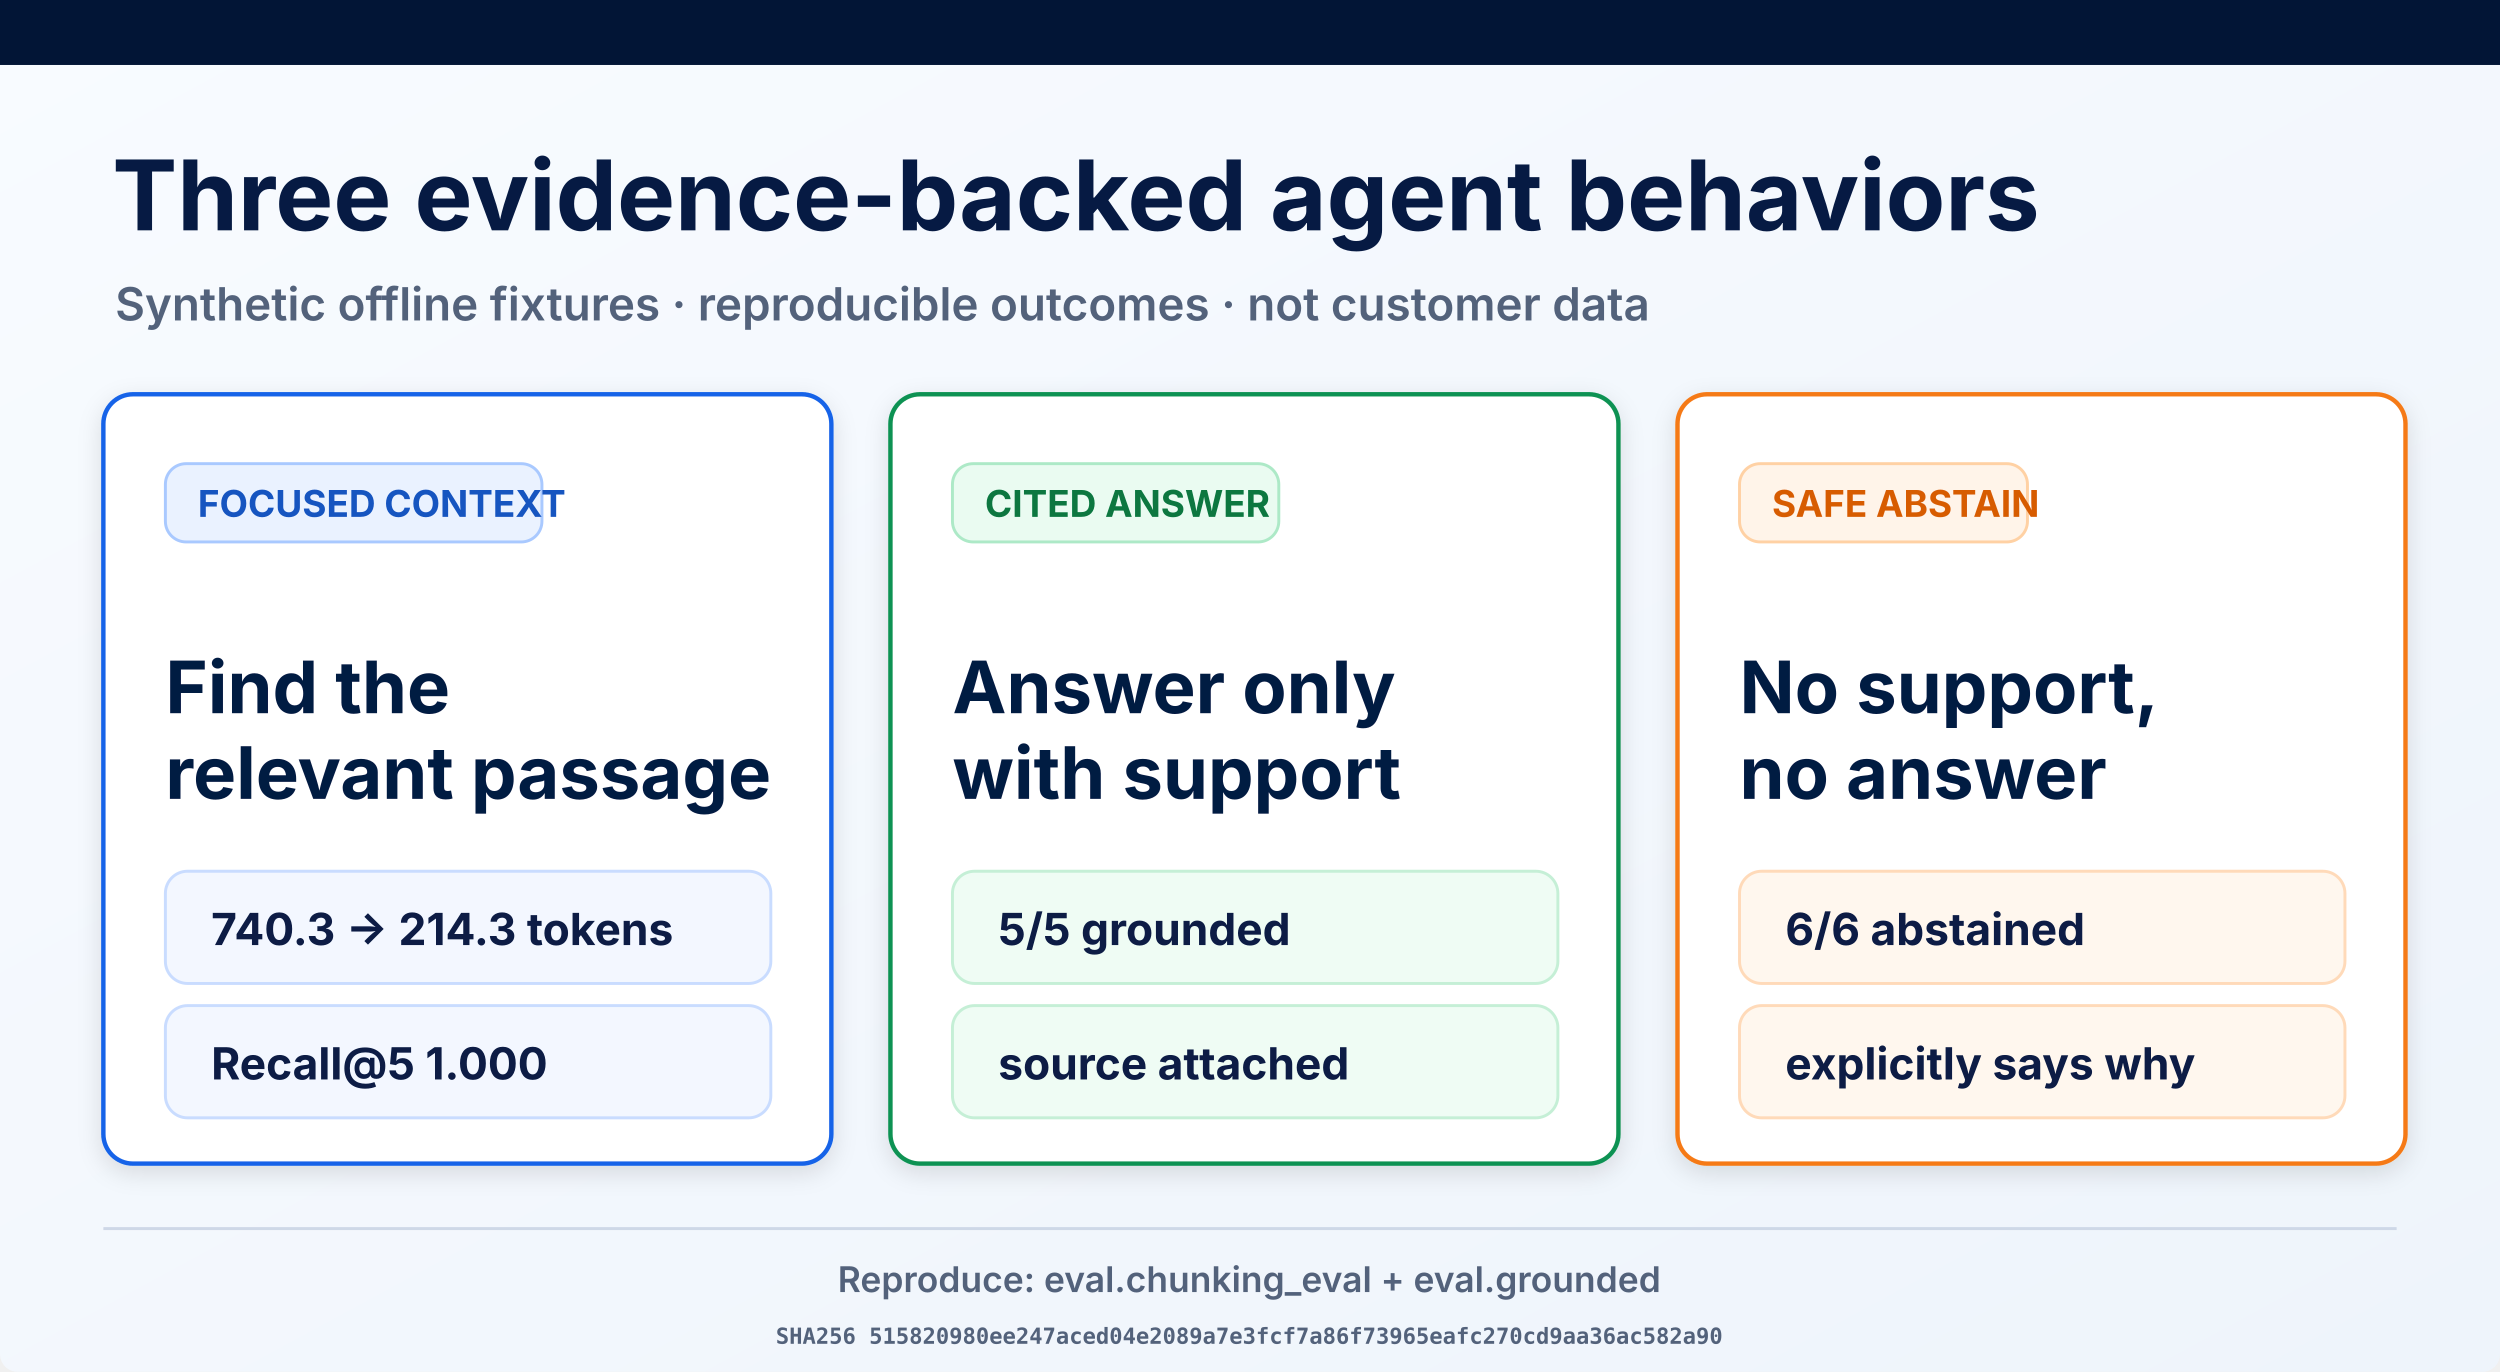
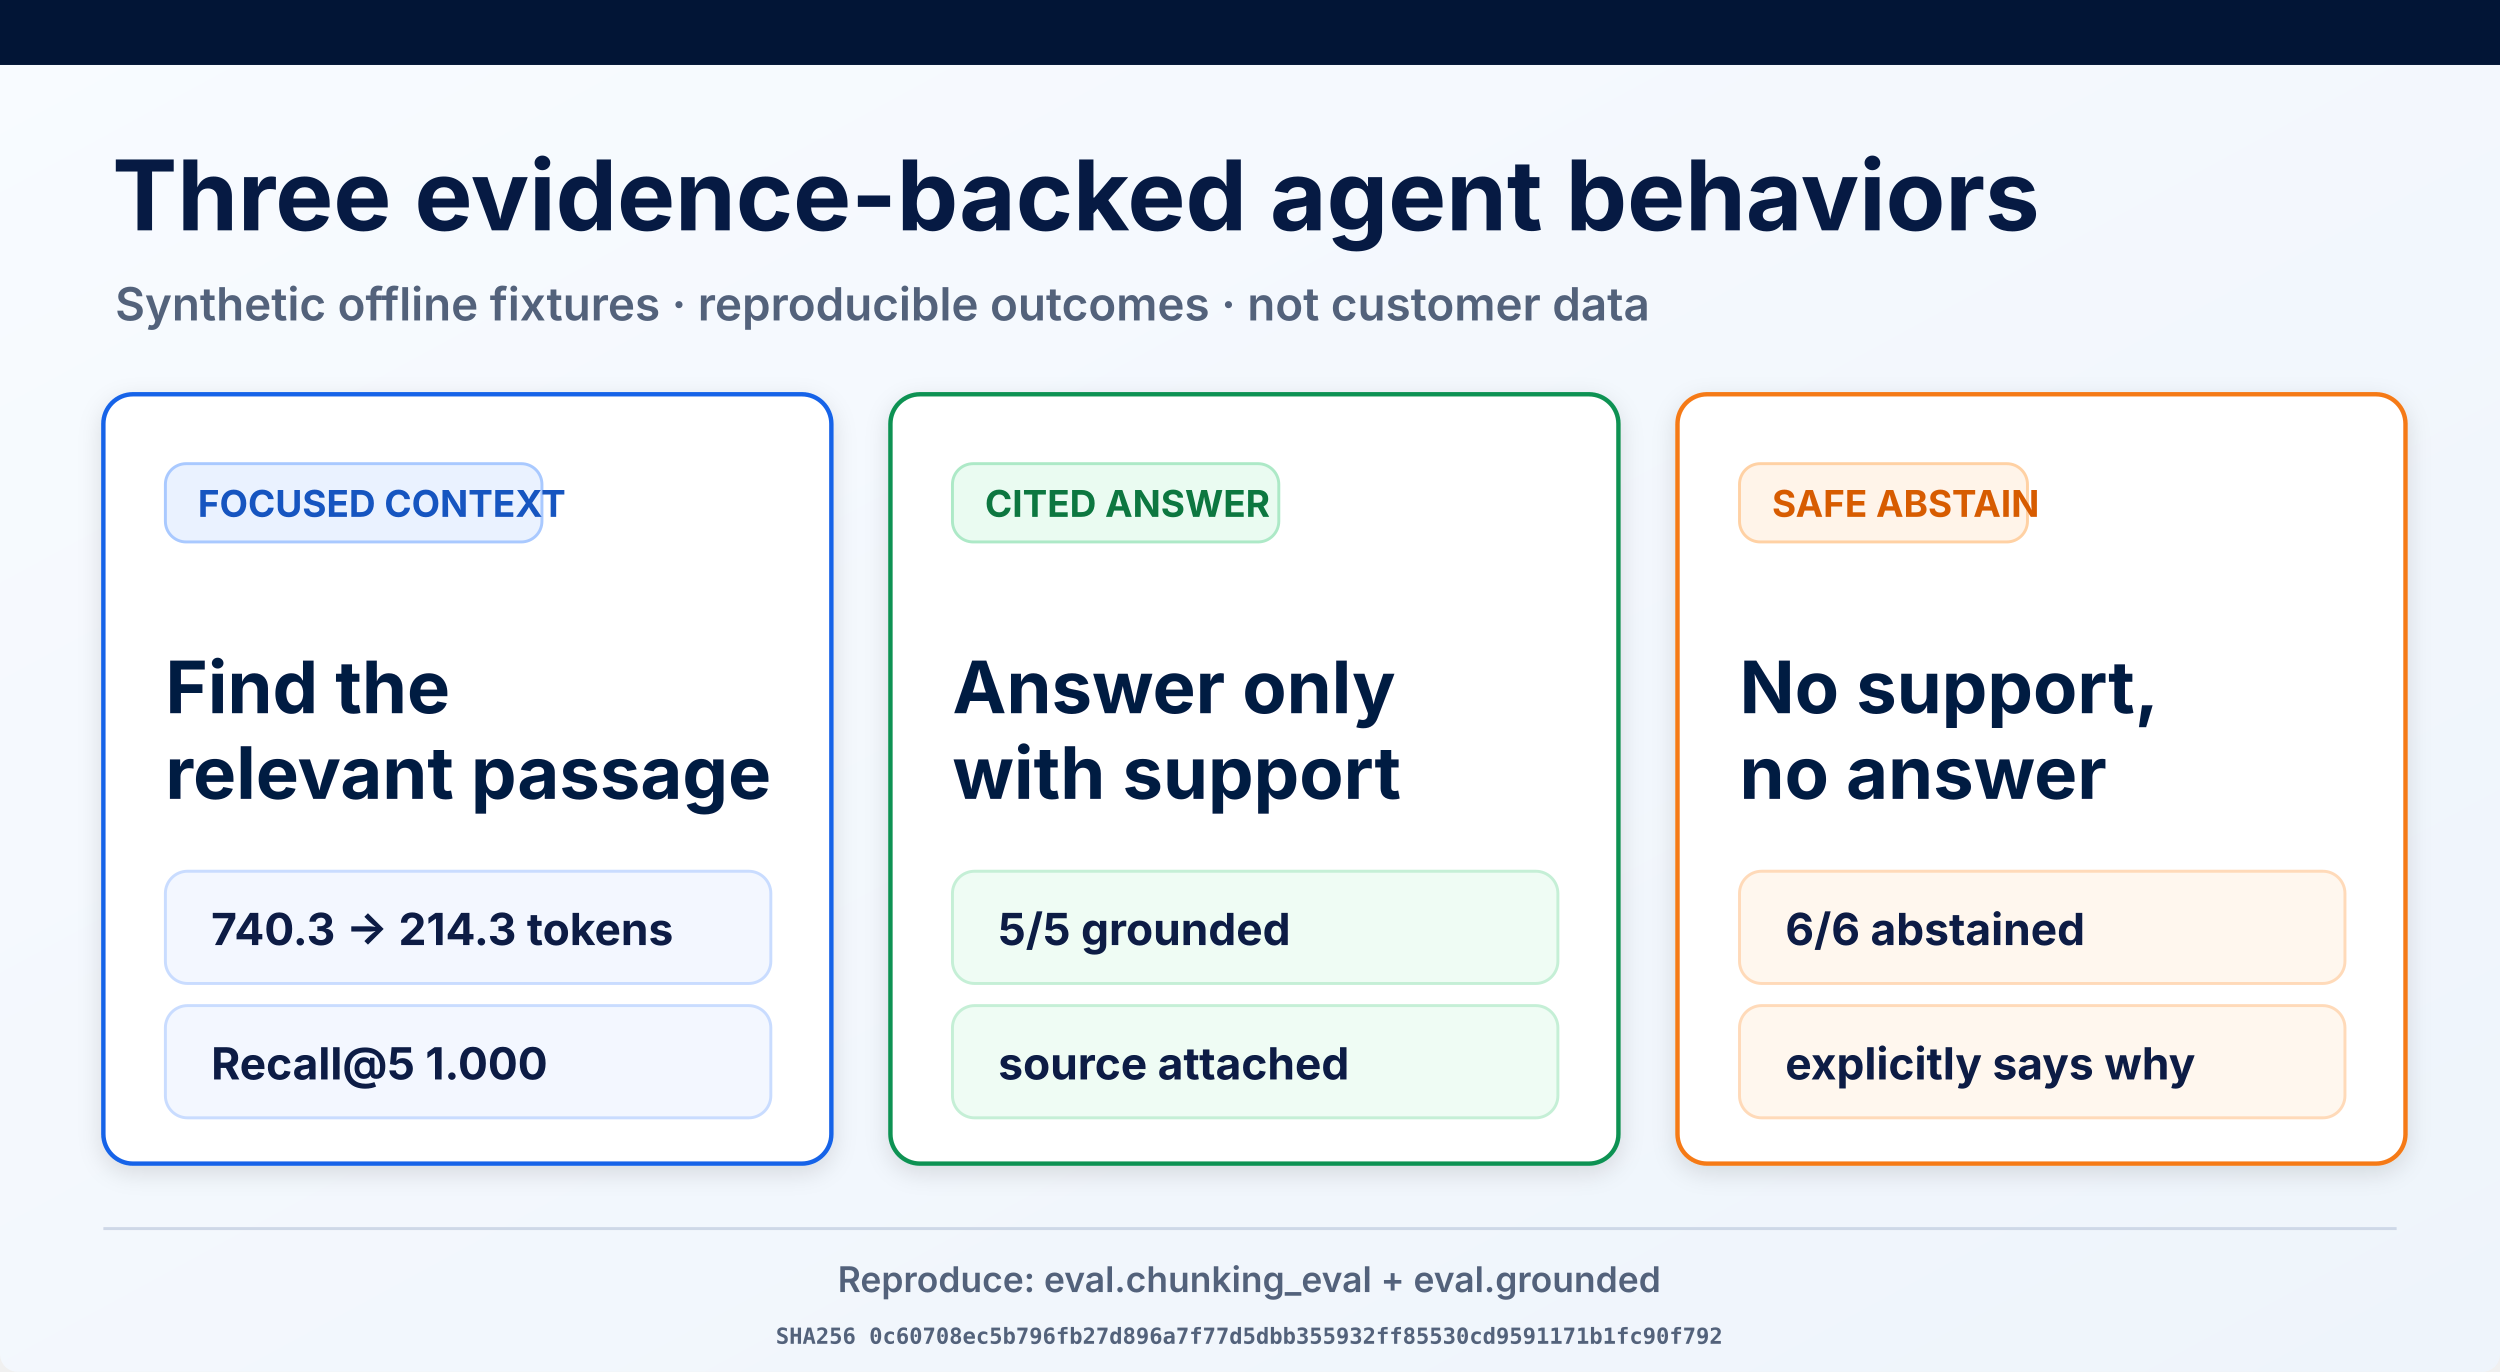
<svg xmlns="http://www.w3.org/2000/svg" width="1693" height="929" viewBox="0 0 1693 929" role="img" aria-labelledby="title desc">
  <defs>
    <linearGradient id="page" x1="0" y1="0" x2="1" y2="1">
      <stop offset="0" stop-color="#f8fbff" />
      <stop offset="1" stop-color="#eef4fb" />
    </linearGradient>
    <filter id="shadow" x="-10%" y="-10%" width="120%" height="130%">
      <feDropShadow dx="0" dy="5" stdDeviation="8" flood-opacity=".12" />
    </filter>
  </defs>
  <rect width="1693" height="929" rx="12" fill="url(#page)" />
  <rect width="1693" height="44" fill="#021536" />
  <text x="76" y="156" font-family="Inter, Arial, sans-serif" font-size="66" font-weight="700" fill="#061a43">Three evidence-backed agent behaviors</text>
  <text x="78" y="217" font-family="Inter, Arial, sans-serif" font-size="31" font-weight="600" fill="#53627b">Synthetic offline fixtures · reproducible outcomes · not customer data</text>
  <g filter="url(#shadow)">
    <rect x="70" y="267" width="493" height="521" rx="20" fill="#fff" stroke="#1763e8" stroke-width="3" />
    <rect x="112" y="314" width="255" height="53" rx="14" fill="#eaf2ff" stroke="#a9c9ff" stroke-width="2" />
    <text x="134" y="350" font-family="Inter, Arial, sans-serif" font-size="25" font-weight="700" fill="#1554c0">FOCUSED CONTEXT</text>
    <text x="112" y="483" font-family="Inter, Arial, sans-serif" font-size="49" font-weight="700" fill="#061a43">Find the</text>
    <text x="112" y="541" font-family="Inter, Arial, sans-serif" font-size="49" font-weight="700" fill="#061a43">relevant passage</text>
    <rect x="112" y="590" width="410" height="76" rx="15" fill="#f3f7ff" stroke="#c9dcff" stroke-width="2" />
    <text x="143" y="640" font-family="Inter, Arial, sans-serif" font-size="30" font-weight="700" fill="#0a1b44">740.3 → 214.3 tokens</text>
    <rect x="112" y="681" width="410" height="76" rx="15" fill="#f3f7ff" stroke="#c9dcff" stroke-width="2" />
    <text x="143" y="731" font-family="Inter, Arial, sans-serif" font-size="30" font-weight="700" fill="#0a1b44">Recall@5 1.000</text>
  </g>
  <g filter="url(#shadow)">
    <rect x="603" y="267" width="493" height="521" rx="20" fill="#fff" stroke="#109252" stroke-width="3" />
    <rect x="645" y="314" width="221" height="53" rx="14" fill="#eafbf1" stroke="#ade9c7" stroke-width="2" />
    <text x="667" y="350" font-family="Inter, Arial, sans-serif" font-size="25" font-weight="700" fill="#08773f">CITED ANSWER</text>
    <text x="645" y="483" font-family="Inter, Arial, sans-serif" font-size="49" font-weight="700" fill="#061a43">Answer only</text>
    <text x="645" y="541" font-family="Inter, Arial, sans-serif" font-size="49" font-weight="700" fill="#061a43">with support</text>
    <rect x="645" y="590" width="410" height="76" rx="15" fill="#effcf4" stroke="#c5efd6" stroke-width="2" />
    <text x="676" y="640" font-family="Inter, Arial, sans-serif" font-size="30" font-weight="700" fill="#0a1b44">5/5 grounded</text>
    <rect x="645" y="681" width="410" height="76" rx="15" fill="#effcf4" stroke="#c5efd6" stroke-width="2" />
    <text x="676" y="731" font-family="Inter, Arial, sans-serif" font-size="30" font-weight="700" fill="#0a1b44">source attached</text>
  </g>
  <g filter="url(#shadow)">
    <rect x="1136" y="267" width="493" height="521" rx="20" fill="#fff" stroke="#f57a19" stroke-width="3" />
    <rect x="1178" y="314" width="195" height="53" rx="14" fill="#fff4e9" stroke="#ffd1a4" stroke-width="2" />
    <text x="1200" y="350" font-family="Inter, Arial, sans-serif" font-size="25" font-weight="700" fill="#d75c06">SAFE ABSTAIN</text>
    <text x="1178" y="483" font-family="Inter, Arial, sans-serif" font-size="49" font-weight="700" fill="#061a43">No support,</text>
    <text x="1178" y="541" font-family="Inter, Arial, sans-serif" font-size="49" font-weight="700" fill="#061a43">no answer</text>
    <rect x="1178" y="590" width="410" height="76" rx="15" fill="#fff7ee" stroke="#ffdab9" stroke-width="2" />
    <text x="1209" y="640" font-family="Inter, Arial, sans-serif" font-size="30" font-weight="700" fill="#0a1b44">6/6 abstained</text>
    <rect x="1178" y="681" width="410" height="76" rx="15" fill="#fff7ee" stroke="#ffdab9" stroke-width="2" />
    <text x="1209" y="731" font-family="Inter, Arial, sans-serif" font-size="30" font-weight="700" fill="#0a1b44">explicitly says why</text>
  </g>
  <line x1="70" y1="832" x2="1623" y2="832" stroke="#ced8e7" stroke-width="2" />
  <text x="846" y="875" text-anchor="middle" font-family="Inter, Arial, sans-serif" font-size="24" font-weight="600" fill="#53627b">Reproduce: eval.chunking_eval + eval.grounded</text>
-   <text x="846" y="910" text-anchor="middle" font-family="ui-monospace, monospace" font-size="15" font-weight="600" fill="#53627b">SHA256 515820980ee247aced04e2089a7e3fcf7a86f73965eafc270cd9aa36ac582a90</text>
+   <text x="846" y="910" text-anchor="middle" font-family="ui-monospace, monospace" font-size="15" font-weight="600" fill="#53627b">SHA256 0c60708ec5b796fb27d896a7f77d5dbb355932ff85530cd9591171b1fc90f792</text>
</svg>
